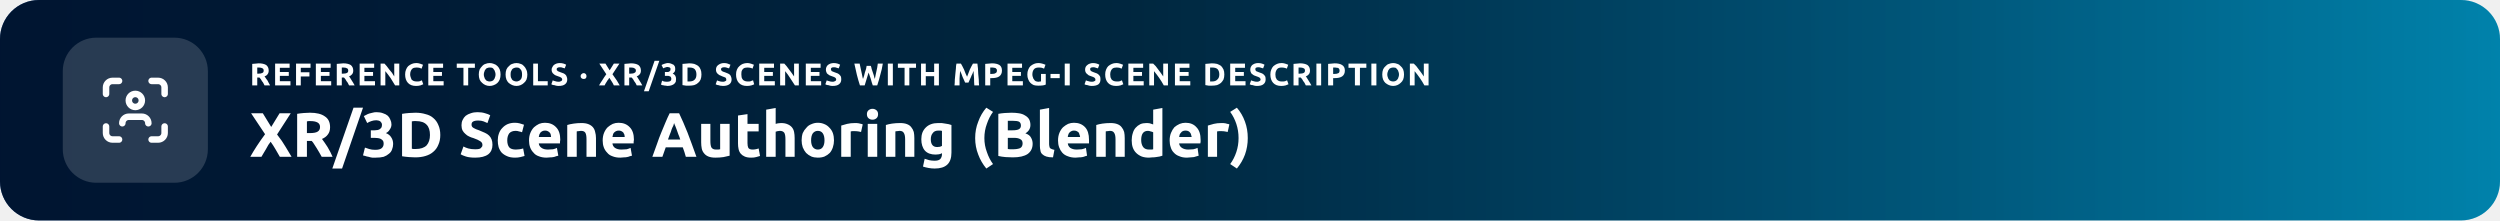
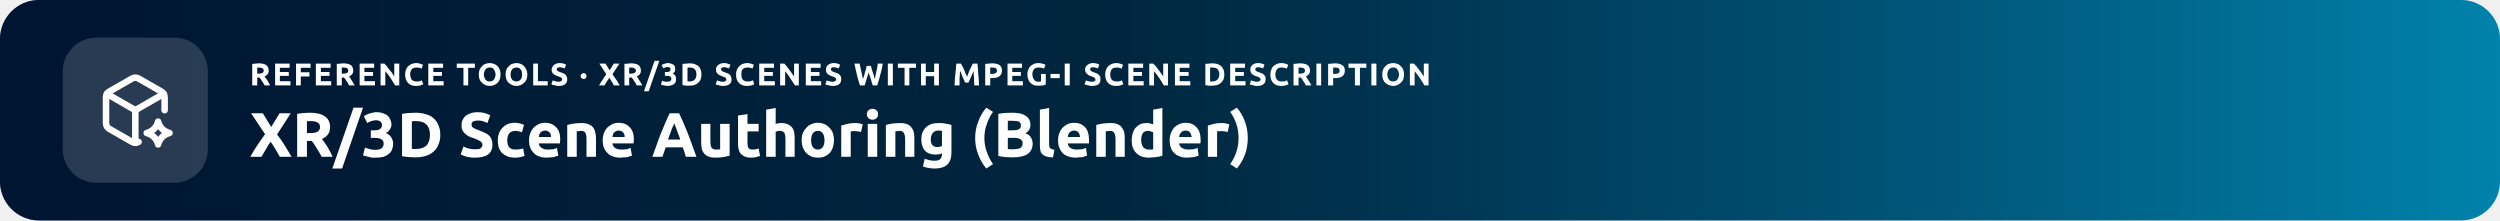
<svg xmlns="http://www.w3.org/2000/svg" width="896" height="79" viewBox="0 0 896 79" role="img" aria-label="Reference Tools · XR/3D Scenes with MPEG-I Scene Description: XR/3D Scene Authoring (Blender)">
  <defs>
    <linearGradient id="brand" x1="0" y1="0" x2="1" y2="0">
      <stop offset="0" stop-color="#003580" />
      <stop offset="1" stop-color="#00a0d2" />
    </linearGradient>
    <linearGradient id="shade" x1="0" y1="0" x2="1" y2="0">
      <stop offset="0" stop-color="#000" stop-opacity="0.62" />
      <stop offset="0.45" stop-color="#000" stop-opacity="0.62" />
      <stop offset="1" stop-color="#000" stop-opacity="0.18" />
    </linearGradient>
    <clipPath id="card">
      <rect width="896" height="79" rx="14" />
    </clipPath>
  </defs>
  <g clip-path="url(#card)">
    <rect width="896" height="79" fill="url(#brand)" />
    <rect width="896" height="79" fill="url(#shade)" />
  </g>
  <rect x="22.5" y="13.5" width="52" height="52" rx="12" fill="#fff" fill-opacity="0.16" />
  <g transform="translate(34.5 25.5) scale(1.16667)" fill="none" stroke="#fff" stroke-width="2" stroke-linecap="round" stroke-linejoin="round">
-     <path d="M10 9a2 2 0 1 0 4 0a2 2 0 0 0 -4 0" />
-     <path d="M8 16a2 2 0 0 1 2 -2h4a2 2 0 0 1 2 2" />
-     <path d="M3 7v-2a2 2 0 0 1 2 -2h2" />
-     <path d="M3 17v2a2 2 0 0 0 2 2h2" />
-     <path d="M17 3h2a2 2 0 0 1 2 2v2" />
-     <path d="M17 21h2a2 2 0 0 0 2 -2v-2" />
+     <path d="M21 12v-4.01a1.98 1.98 0 0 0 -1 -1.717l-7 -4.008a2.02 2.02 0 0 0 -2 0l-7 4.008c-.619 .355 -1 1.01 -1 1.718v8.018c0 .709 .381 1.363 1 1.717l7 4.008c.62 .354 1.38 .354 2 0" />
+     <path d="M12 22v-10" />
+     <path d="M12 12l8.73 -5.04" />
+     <path d="M3.27 6.96l8.73 5.04" />
+     <path d="M19 22.5a4.75 4.75 0 0 1 3.5 -3.5a4.75 4.75 0 0 1 -3.5 -3.5a4.75 4.75 0 0 1 -3.5 3.5a4.75 4.75 0 0 1 3.5 3.5" />
  </g>
  <path d="M92.7 22.7Q94.4 22.7 95.4 23.3Q96.3 24 96.3 25.3Q96.3 26.1 95.9 26.6Q95.6 27.1 94.8 27.4Q95.1 27.7 95.3 28.1Q95.6 28.5 95.9 28.9Q96.1 29.3 96.3 29.7Q96.6 30.2 96.8 30.6H94.8Q94.6 30.2 94.4 29.8Q94.2 29.4 93.9 29.1Q93.7 28.7 93.5 28.4Q93.2 28 93 27.8H92.2V30.6H90.4V22.9Q91 22.8 91.6 22.8Q92.2 22.7 92.7 22.7ZM92.8 24.2Q92.6 24.2 92.4 24.2Q92.3 24.2 92.2 24.2V26.4H92.7Q93.6 26.4 94.1 26.1Q94.5 25.9 94.5 25.3Q94.5 24.7 94.1 24.5Q93.6 24.2 92.8 24.2Z M98.6 30.6V22.8H103.8V24.3H100.3V25.8H103.5V27.2H100.3V29.1H104.1V30.6Z M106.1 30.6V22.8H111.3V24.3H107.8V25.9H110.9V27.4H107.8V30.6Z M113.2 30.6V22.8H118.5V24.3H115V25.8H118.1V27.2H115V29.1H118.7V30.6Z M123 22.7Q124.7 22.7 125.7 23.3Q126.6 24 126.6 25.3Q126.6 26.1 126.2 26.6Q125.8 27.1 125.1 27.4Q125.4 27.7 125.6 28.1Q125.9 28.5 126.1 28.9Q126.4 29.3 126.6 29.7Q126.9 30.2 127.1 30.6H125.1Q124.9 30.2 124.7 29.8Q124.5 29.4 124.2 29.1Q124 28.7 123.8 28.4Q123.5 28 123.3 27.8H122.5V30.6H120.7V22.9Q121.3 22.8 121.9 22.8Q122.5 22.7 123 22.7ZM123.1 24.2Q122.9 24.2 122.7 24.2Q122.6 24.2 122.5 24.2V26.4H122.9Q123.9 26.4 124.4 26.1Q124.8 25.9 124.8 25.3Q124.8 24.7 124.4 24.5Q123.9 24.2 123.1 24.2Z M128.9 30.6V22.8H134.1V24.3H130.6V25.8H133.7V27.2H130.6V29.1H134.4V30.6Z M141.6 30.6Q140.8 29.3 140 28Q139.1 26.7 138.1 25.5V30.6H136.4V22.8H137.8Q138.2 23.2 138.6 23.7Q139.1 24.3 139.5 24.9Q140 25.5 140.5 26.1Q140.9 26.8 141.3 27.4V22.8H143.1V30.6Z M149.1 30.8Q147.2 30.8 146.2 29.7Q145.2 28.6 145.2 26.7Q145.2 25.7 145.5 25Q145.8 24.2 146.3 23.7Q146.9 23.2 147.6 22.9Q148.3 22.6 149.2 22.6Q149.7 22.6 150.1 22.7Q150.5 22.8 150.8 22.9Q151.1 23 151.3 23.1Q151.5 23.2 151.6 23.2L151.1 24.6Q150.7 24.4 150.3 24.3Q149.8 24.2 149.2 24.2Q148.8 24.2 148.4 24.3Q148 24.4 147.7 24.7Q147.4 25 147.2 25.5Q147 26 147 26.7Q147 27.2 147.2 27.7Q147.3 28.1 147.5 28.5Q147.8 28.8 148.2 29Q148.7 29.2 149.3 29.2Q149.6 29.2 149.9 29.2Q150.3 29.1 150.5 29.1Q150.7 29 150.9 28.9Q151.1 28.8 151.2 28.8L151.7 30.2Q151.3 30.4 150.7 30.6Q150 30.8 149.1 30.8Z M153.5 30.6V22.8H158.8V24.3H155.3V25.8H158.4V27.2H155.3V29.1H159V30.6Z M170.2 22.8V24.3H167.8V30.6H166.1V24.3H163.7V22.8Z M173.4 26.7Q173.4 27.3 173.6 27.7Q173.7 28.2 174 28.5Q174.2 28.9 174.6 29Q175 29.2 175.5 29.2Q176 29.2 176.4 29Q176.8 28.9 177 28.5Q177.3 28.2 177.4 27.7Q177.6 27.3 177.6 26.7Q177.6 26.1 177.4 25.7Q177.3 25.2 177 24.9Q176.8 24.5 176.4 24.3Q176 24.2 175.5 24.2Q175 24.2 174.6 24.4Q174.2 24.5 174 24.9Q173.7 25.2 173.6 25.7Q173.4 26.1 173.4 26.7ZM179.4 26.7Q179.4 27.7 179.1 28.5Q178.8 29.2 178.3 29.7Q177.8 30.2 177 30.5Q176.3 30.8 175.5 30.8Q174.7 30.8 174 30.5Q173.3 30.2 172.8 29.7Q172.2 29.2 171.9 28.5Q171.6 27.7 171.6 26.7Q171.6 25.7 171.9 24.9Q172.3 24.2 172.8 23.7Q173.3 23.1 174 22.9Q174.7 22.6 175.5 22.6Q176.3 22.6 177 22.9Q177.7 23.1 178.3 23.7Q178.8 24.2 179.1 24.9Q179.4 25.7 179.4 26.7Z M183 26.7Q183 27.3 183.1 27.7Q183.3 28.2 183.5 28.5Q183.8 28.9 184.2 29Q184.6 29.2 185.1 29.2Q185.6 29.2 185.9 29Q186.3 28.9 186.6 28.5Q186.9 28.2 187 27.7Q187.1 27.3 187.1 26.7Q187.1 26.1 187 25.7Q186.9 25.2 186.6 24.9Q186.3 24.5 185.9 24.3Q185.6 24.2 185.1 24.2Q184.6 24.2 184.2 24.4Q183.8 24.5 183.5 24.9Q183.3 25.2 183.1 25.7Q183 26.1 183 26.7ZM189 26.7Q189 27.7 188.7 28.5Q188.4 29.2 187.8 29.7Q187.3 30.2 186.6 30.5Q185.9 30.8 185.1 30.8Q184.3 30.8 183.6 30.5Q182.9 30.2 182.3 29.7Q181.8 29.2 181.5 28.5Q181.2 27.7 181.2 26.7Q181.2 25.7 181.5 24.9Q181.8 24.2 182.4 23.7Q182.9 23.1 183.6 22.9Q184.3 22.6 185.1 22.6Q185.9 22.6 186.6 22.9Q187.3 23.1 187.8 23.7Q188.3 24.2 188.6 24.9Q189 25.7 189 26.7Z M196.3 29.1V30.6H191.1V22.8H192.8V29.1Z M200.2 29.3Q200.6 29.3 200.8 29.2Q201.1 29.1 201.2 29Q201.4 28.9 201.4 28.8Q201.5 28.6 201.5 28.5Q201.5 28.1 201.1 27.8Q200.8 27.6 199.9 27.3Q199.5 27.1 199.1 27Q198.7 26.8 198.4 26.5Q198.1 26.3 197.9 25.9Q197.7 25.5 197.7 25Q197.7 24.4 198 24Q198.2 23.6 198.5 23.3Q198.9 23 199.4 22.8Q200 22.6 200.6 22.6Q201.4 22.6 202 22.8Q202.6 23 202.9 23.2L202.4 24.5Q202.1 24.4 201.7 24.3Q201.3 24.1 200.7 24.1Q200.1 24.1 199.8 24.3Q199.5 24.5 199.5 24.8Q199.5 25 199.6 25.2Q199.8 25.3 199.9 25.5Q200.1 25.6 200.4 25.7Q200.6 25.8 200.9 25.9Q201.5 26.1 202 26.3Q202.4 26.5 202.7 26.8Q203 27.1 203.1 27.5Q203.3 27.9 203.3 28.5Q203.3 29.6 202.5 30.2Q201.8 30.8 200.2 30.8Q199.7 30.8 199.3 30.7Q198.9 30.6 198.6 30.5Q198.2 30.5 198 30.4Q197.8 30.3 197.6 30.2L198.1 28.8Q198.5 29 199 29.1Q199.5 29.3 200.2 29.3Z M210.2 27.3Q210.2 27.8 209.9 28.1Q209.6 28.3 209.2 28.3Q208.8 28.3 208.5 28.1Q208.1 27.8 208.1 27.3Q208.1 26.8 208.5 26.5Q208.8 26.2 209.2 26.2Q209.6 26.2 209.9 26.5Q210.2 26.8 210.2 27.3Z M220 30.6Q219.7 29.9 219.3 29.3Q218.9 28.6 218.4 27.9Q218.2 28.1 218 28.5Q217.7 28.8 217.5 29.2Q217.3 29.6 217 30Q216.8 30.4 216.7 30.6H214.7Q215.2 29.7 215.9 28.7Q216.5 27.7 217.3 26.6L214.8 22.8H217L218.5 25.2L220 22.8H222L219.5 26.6Q220.4 27.8 221.1 28.9Q221.7 29.9 222.1 30.6Z M226.1 22.7Q227.8 22.7 228.8 23.3Q229.7 24 229.7 25.3Q229.7 26.1 229.3 26.6Q228.9 27.1 228.2 27.4Q228.5 27.7 228.7 28.1Q229 28.5 229.2 28.9Q229.5 29.3 229.7 29.7Q230 30.2 230.2 30.6H228.2Q228 30.2 227.8 29.8Q227.5 29.4 227.3 29.1Q227.1 28.7 226.9 28.4Q226.6 28 226.4 27.8H225.5V30.6H223.8V22.9Q224.4 22.8 225 22.8Q225.6 22.7 226.1 22.7ZM226.2 24.2Q226 24.2 225.8 24.2Q225.7 24.2 225.5 24.2V26.4H226Q227 26.4 227.4 26.1Q227.9 25.9 227.9 25.3Q227.9 24.7 227.4 24.5Q227 24.2 226.2 24.2Z M232.5 32.7H230.8L234.6 21.8H236.3Z M239.2 30.8Q238.9 30.8 238.6 30.7Q238.2 30.7 237.9 30.6Q237.6 30.6 237.3 30.5Q237.1 30.4 236.9 30.3L237.3 28.9Q237.6 29.1 238 29.2Q238.5 29.3 239.1 29.3Q239.9 29.3 240.3 29Q240.6 28.8 240.6 28.3Q240.6 28 240.5 27.8Q240.4 27.5 240.2 27.4Q239.9 27.3 239.6 27.2Q239.3 27.2 239 27.2H238.3V25.8H239.1Q239.3 25.8 239.5 25.8Q239.8 25.7 239.9 25.6Q240.1 25.5 240.2 25.3Q240.3 25.2 240.3 24.9Q240.3 24.7 240.3 24.5Q240.2 24.3 240 24.2Q239.9 24.1 239.7 24.1Q239.5 24 239.3 24Q238.8 24 238.4 24.2Q238 24.3 237.7 24.5L237.1 23.3Q237.3 23.2 237.5 23.1Q237.7 23 238 22.9Q238.3 22.8 238.7 22.7Q239 22.6 239.4 22.6Q240 22.6 240.5 22.8Q241 23 241.4 23.2Q241.7 23.5 241.9 23.9Q242 24.3 242 24.8Q242 25.3 241.8 25.7Q241.5 26.1 241.1 26.4Q241.7 26.6 242 27.1Q242.3 27.6 242.3 28.3Q242.3 28.8 242.2 29.3Q242 29.7 241.6 30.1Q241.2 30.4 240.6 30.6Q240 30.8 239.2 30.8Z M246.4 29.2Q246.5 29.2 246.7 29.2Q246.8 29.2 247 29.2Q248.4 29.2 249 28.5Q249.6 27.9 249.6 26.7Q249.6 25.5 249 24.8Q248.4 24.2 247.1 24.2Q246.9 24.2 246.7 24.2Q246.5 24.2 246.4 24.2ZM251.4 26.7Q251.4 27.7 251.1 28.5Q250.8 29.2 250.2 29.7Q249.7 30.2 248.8 30.5Q248 30.7 247 30.7Q246.5 30.7 245.9 30.7Q245.2 30.6 244.6 30.5V22.9Q245.2 22.8 245.9 22.8Q246.5 22.7 247 22.7Q248 22.7 248.8 22.9Q249.6 23.2 250.2 23.6Q250.8 24.1 251.1 24.9Q251.4 25.6 251.4 26.7Z M259.1 29.3Q259.5 29.3 259.7 29.2Q259.9 29.1 260.1 29Q260.2 28.9 260.3 28.8Q260.3 28.6 260.3 28.5Q260.3 28.1 260 27.8Q259.6 27.6 258.7 27.3Q258.4 27.1 258 27Q257.6 26.8 257.3 26.5Q257 26.3 256.8 25.9Q256.6 25.5 256.6 25Q256.6 24.4 256.8 24Q257 23.6 257.4 23.3Q257.8 23 258.3 22.8Q258.8 22.6 259.5 22.6Q260.3 22.6 260.8 22.8Q261.4 23 261.8 23.2L261.3 24.5Q261 24.4 260.6 24.3Q260.2 24.1 259.6 24.1Q259 24.1 258.7 24.3Q258.4 24.5 258.4 24.8Q258.4 25 258.5 25.2Q258.6 25.3 258.8 25.5Q259 25.6 259.2 25.7Q259.5 25.8 259.8 25.9Q260.4 26.1 260.8 26.3Q261.3 26.5 261.6 26.8Q261.9 27.1 262 27.5Q262.2 27.9 262.2 28.5Q262.2 29.6 261.4 30.2Q260.6 30.8 259.1 30.8Q258.6 30.8 258.1 30.7Q257.7 30.6 257.4 30.5Q257.1 30.5 256.9 30.4Q256.6 30.3 256.5 30.2L257 28.8Q257.3 29 257.8 29.1Q258.3 29.3 259.1 29.3Z M267.7 30.8Q265.8 30.8 264.8 29.7Q263.8 28.6 263.8 26.7Q263.8 25.7 264.1 25Q264.4 24.2 265 23.7Q265.5 23.2 266.2 22.9Q267 22.6 267.8 22.6Q268.3 22.6 268.7 22.7Q269.1 22.8 269.4 22.9Q269.7 23 269.9 23.1Q270.1 23.2 270.2 23.2L269.7 24.6Q269.4 24.4 268.9 24.3Q268.4 24.2 267.8 24.2Q267.4 24.2 267 24.3Q266.6 24.4 266.3 24.7Q266 25 265.8 25.5Q265.7 26 265.7 26.7Q265.7 27.2 265.8 27.7Q265.9 28.1 266.2 28.5Q266.4 28.8 266.9 29Q267.3 29.2 267.9 29.2Q268.3 29.2 268.6 29.2Q268.9 29.1 269.1 29.1Q269.4 29 269.5 28.9Q269.7 28.8 269.9 28.8L270.3 30.2Q270 30.4 269.3 30.6Q268.6 30.8 267.7 30.8Z M272.1 30.6V22.8H277.4V24.3H273.9V25.8H277V27.2H273.9V29.1H277.7V30.6Z M284.9 30.6Q284.1 29.3 283.2 28Q282.4 26.7 281.4 25.5V30.6H279.6V22.8H281.1Q281.4 23.2 281.9 23.7Q282.3 24.3 282.8 24.9Q283.3 25.5 283.7 26.1Q284.2 26.8 284.6 27.4V22.8H286.3V30.6Z M288.8 30.6V22.8H294.1V24.3H290.6V25.8H293.7V27.2H290.6V29.1H294.3V30.6Z M298.4 29.3Q298.8 29.3 299 29.2Q299.3 29.1 299.4 29Q299.6 28.9 299.6 28.8Q299.7 28.6 299.7 28.5Q299.7 28.1 299.3 27.8Q299 27.6 298.1 27.3Q297.7 27.1 297.3 27Q297 26.8 296.6 26.5Q296.3 26.3 296.2 25.9Q296 25.5 296 25Q296 24.4 296.2 24Q296.4 23.6 296.7 23.3Q297.1 23 297.6 22.8Q298.2 22.6 298.8 22.6Q299.6 22.6 300.2 22.8Q300.8 23 301.1 23.2L300.6 24.5Q300.3 24.4 299.9 24.3Q299.5 24.1 298.9 24.1Q298.3 24.1 298 24.3Q297.8 24.5 297.8 24.8Q297.8 25 297.9 25.2Q298 25.3 298.1 25.5Q298.3 25.6 298.6 25.7Q298.8 25.8 299.1 25.9Q299.7 26.1 300.2 26.3Q300.6 26.5 300.9 26.8Q301.2 27.1 301.4 27.5Q301.5 27.9 301.5 28.5Q301.5 29.6 300.7 30.2Q300 30.8 298.4 30.8Q297.9 30.8 297.5 30.7Q297.1 30.6 296.8 30.5Q296.4 30.5 296.2 30.4Q296 30.3 295.8 30.2L296.3 28.8Q296.7 29 297.2 29.1Q297.7 29.3 298.4 29.3Z M312.1 23.6Q312.3 24.1 312.4 24.7Q312.6 25.3 312.8 25.9Q313 26.5 313.2 27.1Q313.4 27.7 313.5 28.3Q313.7 27.7 313.8 27Q314 26.3 314.1 25.6Q314.3 24.9 314.4 24.2Q314.5 23.5 314.6 22.8H316.4Q316.1 24.8 315.5 26.8Q315 28.8 314.4 30.6H312.8Q312.4 29.5 312.1 28.3Q311.7 27.1 311.3 26Q311 27.1 310.6 28.3Q310.2 29.5 309.9 30.6H308.2Q307.6 28.8 307.1 26.8Q306.6 24.8 306.2 22.8H308.1Q308.2 23.5 308.4 24.2Q308.5 24.9 308.7 25.6Q308.8 26.3 309 27Q309.1 27.7 309.3 28.3Q309.5 27.7 309.7 27.1Q309.9 26.5 310 25.9Q310.2 25.2 310.4 24.7Q310.5 24.1 310.6 23.6Z M318.2 22.8H320V30.6H318.2Z M328.3 22.8V24.3H325.9V30.6H324.2V24.3H321.8V22.8Z M334.8 22.8H336.5V30.6H334.8V27.3H331.8V30.6H330.1V22.8H331.8V25.8H334.8Z M344.4 22.8Q344.6 23.2 344.9 23.7Q345.2 24.3 345.5 24.9Q345.7 25.5 346 26.2Q346.3 26.9 346.6 27.5Q346.8 26.9 347.1 26.2Q347.4 25.5 347.6 24.9Q347.9 24.3 348.2 23.7Q348.5 23.2 348.7 22.8H350.3Q350.4 23.6 350.5 24.5Q350.6 25.5 350.6 26.5Q350.7 27.6 350.8 28.6Q350.8 29.7 350.9 30.6H349.2Q349.1 29.5 349.1 28.1Q349 26.8 348.9 25.4Q348.7 25.9 348.5 26.5Q348.2 27 348 27.6Q347.7 28.2 347.5 28.7Q347.3 29.2 347.1 29.6H345.9Q345.7 29.2 345.5 28.7Q345.3 28.2 345 27.6Q344.8 27 344.6 26.5Q344.3 25.9 344.1 25.4Q344 26.8 343.9 28.1Q343.9 29.5 343.9 30.6H342.1Q342.2 29.7 342.2 28.6Q342.3 27.6 342.4 26.5Q342.5 25.5 342.6 24.5Q342.6 23.6 342.8 22.8Z M355.5 22.7Q357.2 22.7 358.2 23.3Q359.1 23.9 359.1 25.3Q359.1 26.7 358.1 27.4Q357.2 28 355.4 28H354.9V30.6H353.1V22.9Q353.7 22.8 354.3 22.8Q355 22.7 355.5 22.7ZM355.6 24.2Q355.4 24.2 355.2 24.2Q355 24.2 354.9 24.2V26.5H355.4Q356.4 26.5 356.8 26.2Q357.3 26 357.3 25.3Q357.3 25 357.2 24.8Q357 24.6 356.8 24.4Q356.6 24.3 356.3 24.3Q356 24.2 355.6 24.2Z M361.1 30.6V22.8H366.3V24.3H362.8V25.8H365.9V27.2H362.8V29.1H366.6V30.6Z M372.3 24.2Q371.1 24.2 370.6 24.8Q370 25.5 370 26.7Q370 27.3 370.2 27.7Q370.3 28.2 370.6 28.5Q370.8 28.9 371.2 29.1Q371.7 29.3 372.2 29.3Q372.5 29.3 372.7 29.2Q372.9 29.2 373.1 29.2V26.5H374.8V30.3Q374.5 30.5 373.8 30.6Q373.1 30.7 372.1 30.7Q371.2 30.7 370.5 30.5Q369.8 30.2 369.3 29.7Q368.8 29.2 368.5 28.4Q368.2 27.7 368.2 26.7Q368.2 25.7 368.5 25Q368.8 24.2 369.3 23.7Q369.9 23.2 370.6 22.9Q371.3 22.6 372.1 22.6Q372.7 22.6 373.1 22.7Q373.6 22.8 373.9 22.9Q374.2 23 374.4 23.1Q374.6 23.2 374.7 23.2L374.2 24.6Q373.8 24.4 373.4 24.3Q372.9 24.2 372.3 24.2Z M376.5 26.5H379.8V28H376.5Z M381.6 22.8H383.4V30.6H381.6Z M391.3 29.3Q391.7 29.3 392 29.2Q392.2 29.1 392.4 29Q392.5 28.9 392.6 28.8Q392.6 28.6 392.6 28.5Q392.6 28.1 392.2 27.8Q391.9 27.6 391 27.3Q390.6 27.1 390.2 27Q389.9 26.8 389.6 26.5Q389.3 26.3 389.1 25.9Q388.9 25.5 388.9 25Q388.9 24.4 389.1 24Q389.3 23.6 389.7 23.3Q390 23 390.6 22.8Q391.1 22.6 391.7 22.6Q392.5 22.6 393.1 22.8Q393.7 23 394 23.2L393.5 24.5Q393.2 24.4 392.8 24.3Q392.4 24.1 391.9 24.1Q391.2 24.1 390.9 24.3Q390.7 24.5 390.7 24.8Q390.7 25 390.8 25.2Q390.9 25.3 391.1 25.5Q391.2 25.6 391.5 25.7Q391.7 25.8 392 25.9Q392.6 26.1 393.1 26.3Q393.5 26.5 393.8 26.8Q394.1 27.1 394.3 27.5Q394.4 27.9 394.4 28.5Q394.4 29.6 393.7 30.2Q392.9 30.8 391.3 30.8Q390.8 30.8 390.4 30.7Q390 30.6 389.7 30.5Q389.4 30.5 389.1 30.4Q388.9 30.3 388.7 30.2L389.2 28.8Q389.6 29 390.1 29.1Q390.6 29.3 391.3 29.3Z M400 30.8Q398.1 30.8 397.1 29.7Q396.1 28.6 396.1 26.7Q396.1 25.7 396.4 25Q396.7 24.2 397.2 23.7Q397.8 23.2 398.5 22.9Q399.2 22.6 400.1 22.6Q400.6 22.6 401 22.7Q401.4 22.8 401.7 22.9Q402 23 402.2 23.1Q402.4 23.2 402.5 23.2L402 24.6Q401.6 24.4 401.2 24.3Q400.7 24.2 400.1 24.2Q399.7 24.2 399.3 24.3Q398.9 24.4 398.6 24.7Q398.3 25 398.1 25.5Q397.9 26 397.9 26.7Q397.9 27.2 398 27.7Q398.2 28.1 398.4 28.5Q398.7 28.8 399.1 29Q399.6 29.2 400.2 29.2Q400.5 29.2 400.8 29.2Q401.1 29.1 401.4 29.1Q401.6 29 401.8 28.9Q402 28.8 402.1 28.8L402.6 30.2Q402.2 30.4 401.6 30.6Q400.9 30.8 400 30.8Z M404.4 30.6V22.8H409.7V24.3H406.2V25.8H409.3V27.2H406.2V29.1H409.9V30.6Z M417.1 30.6Q416.4 29.3 415.5 28Q414.6 26.7 413.6 25.5V30.6H411.9V22.8H413.3Q413.7 23.2 414.2 23.7Q414.6 24.3 415.1 24.9Q415.5 25.5 416 26.1Q416.5 26.8 416.9 27.4V22.8H418.6V30.6Z M421.1 30.6V22.8H426.3V24.3H422.8V25.8H426V27.2H422.8V29.1H426.6V30.6Z M433.7 29.2Q433.8 29.2 434 29.2Q434.2 29.2 434.4 29.2Q435.7 29.2 436.3 28.5Q437 27.9 437 26.7Q437 25.5 436.4 24.8Q435.8 24.2 434.4 24.2Q434.3 24.2 434.1 24.2Q433.9 24.2 433.7 24.2ZM438.8 26.7Q438.8 27.7 438.5 28.5Q438.1 29.2 437.6 29.7Q437 30.2 436.2 30.5Q435.3 30.7 434.3 30.7Q433.8 30.7 433.2 30.7Q432.6 30.6 432 30.5V22.9Q432.6 22.8 433.2 22.8Q433.9 22.7 434.3 22.7Q435.3 22.7 436.2 22.9Q437 23.2 437.6 23.6Q438.1 24.1 438.5 24.9Q438.8 25.6 438.8 26.7Z M440.9 30.6V22.8H446.2V24.3H442.7V25.8H445.8V27.2H442.7V29.1H446.4V30.6Z M450.5 29.3Q450.9 29.3 451.1 29.2Q451.4 29.1 451.5 29Q451.7 28.9 451.7 28.8Q451.8 28.6 451.8 28.5Q451.8 28.1 451.4 27.8Q451.1 27.6 450.2 27.3Q449.8 27.1 449.4 27Q449.1 26.8 448.7 26.5Q448.4 26.3 448.3 25.9Q448.1 25.5 448.1 25Q448.1 24.4 448.3 24Q448.5 23.6 448.8 23.3Q449.2 23 449.7 22.8Q450.3 22.6 450.9 22.6Q451.7 22.6 452.3 22.8Q452.9 23 453.2 23.2L452.7 24.5Q452.4 24.4 452 24.3Q451.6 24.1 451 24.1Q450.4 24.1 450.1 24.3Q449.9 24.5 449.9 24.8Q449.9 25 450 25.2Q450.1 25.3 450.2 25.5Q450.4 25.6 450.7 25.7Q450.9 25.8 451.2 25.9Q451.8 26.1 452.3 26.3Q452.7 26.5 453 26.8Q453.3 27.1 453.5 27.5Q453.6 27.9 453.6 28.5Q453.6 29.6 452.8 30.2Q452.1 30.8 450.5 30.8Q450 30.8 449.6 30.7Q449.2 30.6 448.9 30.5Q448.5 30.5 448.3 30.4Q448.1 30.3 447.9 30.2L448.4 28.8Q448.8 29 449.3 29.1Q449.8 29.3 450.5 29.3Z M459.2 30.8Q457.3 30.8 456.3 29.7Q455.3 28.6 455.3 26.7Q455.3 25.7 455.6 25Q455.9 24.2 456.4 23.7Q457 23.2 457.7 22.9Q458.4 22.6 459.3 22.6Q459.8 22.6 460.2 22.7Q460.6 22.8 460.9 22.9Q461.2 23 461.4 23.1Q461.6 23.2 461.7 23.2L461.2 24.6Q460.8 24.4 460.3 24.3Q459.9 24.2 459.3 24.2Q458.8 24.2 458.5 24.3Q458.1 24.4 457.8 24.7Q457.5 25 457.3 25.5Q457.1 26 457.1 26.7Q457.1 27.2 457.2 27.7Q457.4 28.1 457.6 28.5Q457.9 28.8 458.3 29Q458.7 29.2 459.3 29.2Q459.7 29.2 460 29.2Q460.3 29.1 460.6 29.1Q460.8 29 461 28.9Q461.2 28.8 461.3 28.8L461.8 30.2Q461.4 30.4 460.8 30.6Q460.1 30.8 459.2 30.8Z M465.9 22.7Q467.6 22.7 468.6 23.3Q469.5 24 469.5 25.3Q469.5 26.1 469.1 26.6Q468.7 27.1 468 27.4Q468.3 27.7 468.5 28.1Q468.8 28.5 469 28.9Q469.3 29.3 469.5 29.7Q469.8 30.2 470 30.6H468Q467.8 30.2 467.6 29.8Q467.4 29.4 467.1 29.1Q466.9 28.7 466.7 28.4Q466.4 28 466.2 27.8H465.4V30.6H463.6V22.9Q464.2 22.8 464.8 22.8Q465.4 22.7 465.9 22.7ZM466 24.2Q465.8 24.2 465.6 24.2Q465.5 24.2 465.4 24.2V26.4H465.8Q466.8 26.4 467.3 26.1Q467.7 25.9 467.7 25.3Q467.7 24.7 467.3 24.5Q466.8 24.2 466 24.2Z M471.8 22.8H473.5V30.6H471.8Z M478.3 22.7Q480.1 22.7 481 23.3Q482 23.9 482 25.3Q482 26.7 481 27.4Q480.1 28 478.3 28H477.8V30.6H476V22.9Q476.6 22.8 477.2 22.8Q477.9 22.7 478.3 22.7ZM478.5 24.2Q478.3 24.2 478.1 24.2Q477.9 24.2 477.8 24.2V26.5H478.3Q479.2 26.5 479.7 26.2Q480.1 26 480.1 25.3Q480.1 25 480 24.8Q479.9 24.6 479.7 24.4Q479.5 24.3 479.2 24.3Q478.8 24.2 478.5 24.2Z M489.7 22.8V24.3H487.4V30.6H485.6V24.3H483.3V22.8Z M491.5 22.8H493.3V30.6H491.5Z M497.2 26.7Q497.2 27.3 497.4 27.7Q497.5 28.2 497.8 28.5Q498 28.9 498.4 29Q498.8 29.2 499.3 29.2Q499.8 29.2 500.2 29Q500.5 28.9 500.8 28.5Q501.1 28.2 501.2 27.7Q501.4 27.3 501.4 26.7Q501.4 26.1 501.2 25.7Q501.1 25.2 500.8 24.9Q500.5 24.5 500.2 24.3Q499.8 24.2 499.3 24.2Q498.8 24.2 498.4 24.4Q498 24.5 497.8 24.9Q497.5 25.2 497.4 25.7Q497.2 26.1 497.2 26.7ZM503.2 26.7Q503.2 27.7 502.9 28.5Q502.6 29.2 502 29.7Q501.5 30.2 500.8 30.5Q500.1 30.8 499.3 30.8Q498.5 30.8 497.8 30.5Q497.1 30.2 496.5 29.7Q496 29.2 495.7 28.5Q495.4 27.7 495.4 26.7Q495.4 25.7 495.7 24.9Q496 24.2 496.6 23.7Q497.1 23.1 497.8 22.9Q498.5 22.6 499.3 22.6Q500.1 22.6 500.8 22.9Q501.5 23.1 502 23.7Q502.6 24.2 502.9 24.9Q503.2 25.7 503.2 26.7Z M510.5 30.6Q509.8 29.3 508.9 28Q508 26.7 507 25.5V30.6H505.3V22.8H506.7Q507.1 23.2 507.6 23.7Q508 24.3 508.5 24.9Q508.9 25.5 509.4 26.1Q509.9 26.8 510.3 27.4V22.8H512V30.6Z" fill="#fff" />
  <path d="M100.3 56.2Q99.6 54.9 98.8 53.6Q98 52.2 97 50.8Q96.7 51.2 96.2 51.9Q95.8 52.7 95.3 53.5Q94.8 54.3 94.4 55Q93.9 55.8 93.7 56.2H89.7Q90.7 54.4 92 52.4Q93.3 50.4 95 48.1L90 40.6H94.2L97.2 45.5L100.2 40.6H104.2L99.3 48.2Q101.2 50.6 102.4 52.7Q103.7 54.8 104.5 56.2Z M111.1 40.4Q114.6 40.4 116.4 41.7Q118.3 42.9 118.3 45.6Q118.3 47.2 117.5 48.2Q116.8 49.2 115.4 49.8Q115.8 50.4 116.4 51.2Q116.9 51.9 117.4 52.7Q117.9 53.6 118.4 54.5Q118.8 55.3 119.2 56.2H115.3Q114.9 55.4 114.4 54.6Q114 53.9 113.5 53.1Q113.1 52.4 112.6 51.7Q112.2 51 111.7 50.5H110V56.2H106.5V40.8Q107.6 40.6 108.9 40.5Q110.1 40.4 111.1 40.4ZM111.3 43.4Q110.9 43.4 110.6 43.4Q110.3 43.5 110 43.5V47.7H111Q113 47.7 113.8 47.2Q114.7 46.7 114.7 45.5Q114.7 44.4 113.8 43.9Q112.9 43.4 111.3 43.4Z M122.6 60.4H119.1L126.7 38.6H130.1Z M134.7 56.5Q134.1 56.5 133.4 56.5Q132.7 56.4 132.1 56.2Q131.4 56.1 130.9 55.9Q130.4 55.8 130.1 55.7L130.8 52.9Q131.3 53.1 132.3 53.4Q133.2 53.7 134.5 53.7Q136.1 53.7 136.8 53.1Q137.5 52.5 137.5 51.5Q137.5 50.9 137.3 50.5Q137 50.1 136.5 49.8Q136.1 49.6 135.5 49.5Q134.9 49.4 134.2 49.4H132.9V46.7H134.3Q134.8 46.7 135.3 46.6Q135.8 46.5 136.1 46.3Q136.5 46 136.7 45.7Q136.9 45.3 136.9 44.7Q136.9 44.3 136.7 44Q136.5 43.7 136.3 43.5Q136 43.3 135.6 43.2Q135.2 43.1 134.9 43.1Q133.9 43.1 133.1 43.4Q132.2 43.7 131.6 44.1L130.4 41.6Q130.7 41.4 131.2 41.2Q131.7 40.9 132.3 40.7Q132.9 40.5 133.5 40.4Q134.2 40.2 134.9 40.2Q136.3 40.2 137.3 40.6Q138.3 40.9 139 41.5Q139.6 42.1 139.9 42.9Q140.3 43.7 140.3 44.6Q140.3 45.6 139.7 46.4Q139.2 47.3 138.3 47.7Q139.6 48.2 140.2 49.2Q140.9 50.2 140.9 51.6Q140.9 52.6 140.5 53.6Q140.2 54.5 139.4 55.1Q138.6 55.8 137.5 56.2Q136.3 56.5 134.7 56.5Z M147.6 53.3Q147.9 53.4 148.2 53.4Q148.5 53.4 149 53.4Q151.6 53.4 152.9 52.1Q154.1 50.7 154.1 48.4Q154.1 45.9 152.9 44.7Q151.7 43.4 149.1 43.4Q148.7 43.4 148.3 43.4Q148 43.4 147.6 43.5ZM157.8 48.4Q157.8 50.4 157.1 51.9Q156.5 53.4 155.3 54.4Q154.2 55.4 152.5 55.9Q150.9 56.4 148.8 56.4Q147.8 56.4 146.6 56.3Q145.3 56.2 144.1 56V40.8Q145.3 40.6 146.6 40.5Q148 40.4 148.9 40.4Q150.9 40.4 152.5 40.9Q154.2 41.3 155.3 42.3Q156.5 43.3 157.1 44.8Q157.8 46.3 157.8 48.4Z M170.3 53.5Q171.1 53.5 171.6 53.4Q172.1 53.3 172.3 53.1Q172.6 52.8 172.8 52.5Q172.9 52.3 172.9 51.9Q172.9 51.1 172.1 50.6Q171.4 50.1 169.7 49.5Q168.9 49.3 168.1 48.9Q167.4 48.6 166.8 48Q166.2 47.5 165.8 46.8Q165.4 46 165.4 44.9Q165.4 43.8 165.8 43Q166.2 42.1 166.9 41.5Q167.7 40.9 168.7 40.6Q169.8 40.2 171.1 40.2Q172.7 40.2 173.9 40.6Q175 40.9 175.7 41.3L174.7 44.1Q174.1 43.8 173.3 43.5Q172.5 43.2 171.4 43.2Q170.1 43.2 169.5 43.6Q169 43.9 169 44.7Q169 45.1 169.2 45.4Q169.4 45.7 169.8 45.9Q170.1 46.1 170.6 46.3Q171.1 46.5 171.7 46.7Q172.9 47.2 173.8 47.6Q174.7 48 175.3 48.6Q175.9 49.2 176.2 50Q176.5 50.8 176.5 51.9Q176.5 54.1 175 55.3Q173.4 56.5 170.3 56.5Q169.3 56.5 168.5 56.4Q167.6 56.3 167 56.1Q166.4 55.9 165.9 55.7Q165.4 55.5 165.1 55.3L166.1 52.5Q166.8 52.9 167.8 53.2Q168.9 53.5 170.3 53.5Z M178.4 50.3Q178.4 49 178.8 47.9Q179.2 46.7 180 45.9Q180.8 45 181.9 44.5Q183.1 44 184.5 44Q185.4 44 186.2 44.2Q187 44.4 187.8 44.7L187.1 47.4Q186.6 47.2 186 47.1Q185.5 46.9 184.8 46.9Q183.3 46.9 182.5 47.8Q181.8 48.8 181.8 50.3Q181.8 51.9 182.5 52.8Q183.2 53.6 184.9 53.6Q185.5 53.6 186.2 53.5Q186.9 53.4 187.5 53.2L188 55.9Q187.4 56.1 186.5 56.3Q185.6 56.5 184.6 56.5Q182.9 56.5 181.8 56Q180.6 55.5 179.8 54.7Q179.1 53.9 178.7 52.7Q178.4 51.6 178.4 50.3Z M189.6 50.4Q189.6 48.8 190.1 47.6Q190.6 46.4 191.4 45.6Q192.2 44.9 193.2 44.4Q194.2 44 195.3 44Q197.8 44 199.3 45.6Q200.8 47.1 200.8 50.1Q200.8 50.4 200.7 50.8Q200.7 51.1 200.7 51.4H193.1Q193.2 52.4 194.1 53Q194.9 53.6 196.4 53.6Q197.3 53.6 198.2 53.5Q199.1 53.3 199.6 53L200.1 55.8Q199.8 55.9 199.3 56Q198.9 56.2 198.3 56.3Q197.8 56.4 197.2 56.4Q196.5 56.5 195.9 56.5Q194.3 56.5 193.1 56Q191.9 55.6 191.2 54.7Q190.4 53.9 190 52.8Q189.6 51.7 189.6 50.4ZM197.5 49.1Q197.5 48.7 197.4 48.3Q197.3 47.8 197 47.5Q196.7 47.2 196.3 47Q195.9 46.8 195.4 46.8Q194.8 46.8 194.4 47Q194 47.2 193.7 47.5Q193.5 47.8 193.3 48.2Q193.2 48.7 193.1 49.1Z M203.3 44.8Q204.2 44.5 205.6 44.3Q206.9 44.1 208.4 44.1Q209.9 44.1 210.9 44.5Q211.9 44.9 212.5 45.6Q213.1 46.3 213.3 47.3Q213.6 48.3 213.6 49.5V56.2H210.2V49.9Q210.2 48.3 209.8 47.6Q209.4 46.9 208.2 46.9Q207.8 46.9 207.4 47Q207 47 206.7 47.1V56.2H203.3Z M216 50.4Q216 48.8 216.5 47.6Q217 46.4 217.8 45.6Q218.6 44.9 219.6 44.4Q220.6 44 221.7 44Q224.2 44 225.7 45.6Q227.2 47.1 227.2 50.1Q227.2 50.4 227.1 50.8Q227.1 51.1 227.1 51.4H219.5Q219.6 52.4 220.4 53Q221.3 53.6 222.7 53.6Q223.7 53.6 224.6 53.5Q225.4 53.3 226 53L226.5 55.8Q226.2 55.9 225.7 56Q225.3 56.2 224.7 56.3Q224.2 56.4 223.6 56.4Q222.9 56.5 222.3 56.5Q220.7 56.5 219.5 56Q218.3 55.6 217.6 54.7Q216.8 53.9 216.4 52.8Q216 51.7 216 50.4ZM223.9 49.1Q223.9 48.7 223.8 48.3Q223.6 47.8 223.4 47.5Q223.1 47.2 222.7 47Q222.3 46.8 221.8 46.8Q221.2 46.8 220.8 47Q220.4 47.2 220.1 47.5Q219.8 47.8 219.7 48.2Q219.6 48.7 219.5 49.1Z M245.8 56.2Q245.6 55.4 245.3 54.5Q245 53.7 244.7 52.8H238.6Q238.3 53.7 238 54.5Q237.7 55.4 237.4 56.2H233.8Q234.7 53.7 235.5 51.5Q236.2 49.4 237 47.5Q237.8 45.6 238.5 43.9Q239.2 42.2 240 40.6H243.4Q244.1 42.2 244.9 43.9Q245.6 45.6 246.4 47.5Q247.1 49.4 247.9 51.5Q248.7 53.7 249.6 56.2ZM241.6 44.1Q241.5 44.5 241.3 45.1Q241 45.6 240.7 46.4Q240.5 47.2 240.1 48.1Q239.8 49 239.4 50H243.8Q243.5 49 243.1 48.1Q242.8 47.2 242.5 46.4Q242.2 45.6 242 45.1Q241.7 44.5 241.6 44.1Z M261.5 55.8Q260.6 56 259.3 56.3Q257.9 56.5 256.4 56.5Q254.9 56.5 253.9 56.1Q252.9 55.7 252.3 54.9Q251.7 54.2 251.5 53.2Q251.3 52.2 251.3 51V44.4H254.6V50.5Q254.6 52.2 255 52.9Q255.5 53.6 256.6 53.6Q257 53.6 257.4 53.6Q257.8 53.5 258.1 53.5V44.4H261.5Z M264.5 41.4 267.9 40.9V44.4H271.9V47.1H267.9V51.3Q267.9 52.4 268.2 53Q268.6 53.6 269.7 53.6Q270.3 53.6 270.8 53.5Q271.4 53.4 271.9 53.2L272.4 55.9Q271.8 56.1 271 56.3Q270.3 56.5 269.2 56.5Q267.8 56.5 266.9 56.1Q266 55.7 265.5 55.1Q264.9 54.4 264.7 53.4Q264.5 52.5 264.5 51.4Z M274.6 56.2V39.3L278 38.7V44.4Q278.3 44.3 278.8 44.2Q279.4 44.1 279.9 44.1Q281.3 44.1 282.2 44.5Q283.2 44.9 283.8 45.6Q284.4 46.3 284.6 47.3Q284.8 48.3 284.8 49.5V56.2H281.5V49.9Q281.5 48.3 281.1 47.6Q280.6 46.9 279.5 46.9Q279.1 46.9 278.7 47Q278.3 47.1 278 47.2V56.2Z M298.9 50.3Q298.9 51.6 298.5 52.8Q298.1 54 297.4 54.8Q296.6 55.6 295.5 56.1Q294.5 56.5 293.1 56.5Q291.8 56.5 290.8 56.1Q289.7 55.6 288.9 54.8Q288.2 54 287.7 52.8Q287.3 51.6 287.3 50.3Q287.3 48.9 287.7 47.7Q288.2 46.6 289 45.8Q289.7 44.9 290.8 44.5Q291.9 44 293.1 44Q294.4 44 295.5 44.5Q296.5 44.9 297.3 45.8Q298.1 46.6 298.5 47.7Q298.9 48.9 298.9 50.3ZM295.5 50.3Q295.5 48.7 294.9 47.8Q294.3 46.9 293.1 46.9Q292 46.9 291.3 47.8Q290.7 48.7 290.7 50.3Q290.7 51.8 291.3 52.7Q292 53.6 293.1 53.6Q294.3 53.6 294.9 52.7Q295.5 51.8 295.5 50.3Z M308.6 47.3Q308.2 47.2 307.6 47.1Q307 47 306.3 47Q306 47 305.5 47Q305.1 47.1 304.9 47.1V56.2H301.5V45Q302.4 44.7 303.6 44.4Q304.9 44.1 306.4 44.1Q306.6 44.1 307 44.1Q307.4 44.2 307.8 44.2Q308.2 44.3 308.6 44.4Q308.9 44.4 309.2 44.6Z M314.4 56.2H311V44.4H314.4ZM314.7 40.9Q314.7 41.9 314.1 42.4Q313.5 42.9 312.7 42.9Q311.9 42.9 311.3 42.4Q310.7 41.9 310.7 40.9Q310.7 40 311.3 39.5Q311.9 39 312.7 39Q313.5 39 314.1 39.5Q314.7 40 314.7 40.9Z M317.5 44.8Q318.4 44.5 319.7 44.3Q321.1 44.1 322.6 44.1Q324.1 44.1 325.1 44.5Q326.1 44.9 326.6 45.6Q327.2 46.3 327.5 47.3Q327.7 48.3 327.7 49.5V56.2H324.4V49.9Q324.4 48.3 323.9 47.6Q323.5 46.9 322.4 46.9Q322 46.9 321.6 47Q321.2 47 320.9 47.1V56.2H317.5Z M333.6 49.9Q333.6 52.7 335.9 52.7Q336.4 52.7 336.9 52.6Q337.3 52.4 337.6 52.3V46.9Q337.4 46.9 337 46.8Q336.7 46.8 336.3 46.8Q334.9 46.8 334.3 47.7Q333.6 48.5 333.6 49.9ZM341 54.7Q341 57.6 339.5 59Q338 60.4 335 60.4Q333.9 60.4 332.8 60.2Q331.7 60 330.8 59.7L331.4 56.9Q332.2 57.2 333 57.4Q333.9 57.6 335 57.6Q336.4 57.6 337 57Q337.6 56.3 337.6 55.3V54.9Q337.1 55.2 336.5 55.3Q335.9 55.4 335.3 55.4Q332.8 55.4 331.5 54Q330.2 52.5 330.2 49.9Q330.2 48.6 330.6 47.5Q331 46.5 331.8 45.7Q332.6 44.9 333.7 44.5Q334.8 44.1 336.2 44.1Q336.8 44.1 337.5 44.1Q338.1 44.2 338.8 44.3Q339.4 44.4 340 44.5Q340.5 44.6 341 44.8Z M352.8 49.5Q352.8 52.1 353.7 54.5Q354.5 56.9 355.9 58.8L353.5 60.4Q351.6 58.1 350.6 55.4Q349.5 52.6 349.5 49.5Q349.5 46.3 350.6 43.6Q351.6 40.8 353.5 38.6L355.9 40.1Q354.5 42 353.7 44.4Q352.8 46.8 352.8 49.5Z M363 56.4Q361.7 56.4 360.4 56.3Q359.1 56.2 357.8 55.9V40.8Q358.8 40.6 360.1 40.5Q361.4 40.4 362.5 40.4Q364 40.4 365.2 40.6Q366.5 40.8 367.4 41.4Q368.3 41.9 368.8 42.7Q369.3 43.6 369.3 44.8Q369.3 46.7 367.5 47.8Q369 48.3 369.5 49.3Q370.1 50.3 370.1 51.5Q370.1 53.9 368.3 55.2Q366.5 56.4 363 56.4ZM361.2 49.4V53.4Q361.6 53.5 362 53.5Q362.5 53.5 363 53.5Q364.6 53.5 365.6 53.1Q366.5 52.6 366.5 51.4Q366.5 50.3 365.7 49.9Q364.9 49.4 363.4 49.4ZM361.2 46.7H362.9Q364.5 46.7 365.2 46.3Q365.9 45.9 365.9 45Q365.9 44 365.2 43.6Q364.5 43.3 363.1 43.3Q362.6 43.3 362.1 43.3Q361.6 43.3 361.2 43.3Z M377.4 56.4Q375.9 56.4 375 56.1Q374.1 55.8 373.6 55.3Q373 54.8 372.9 54Q372.7 53.2 372.7 52.3V39.3L376 38.7V51.6Q376 52.1 376.1 52.4Q376.1 52.8 376.3 53Q376.5 53.3 376.9 53.4Q377.3 53.6 377.9 53.7Z M379.2 50.4Q379.2 48.8 379.7 47.6Q380.2 46.4 381 45.6Q381.8 44.9 382.8 44.4Q383.8 44 384.9 44Q387.4 44 388.9 45.6Q390.3 47.1 390.3 50.1Q390.3 50.4 390.3 50.8Q390.3 51.1 390.3 51.4H382.7Q382.8 52.4 383.6 53Q384.5 53.6 385.9 53.6Q386.8 53.6 387.7 53.5Q388.6 53.3 389.2 53L389.6 55.8Q389.4 55.9 388.9 56Q388.5 56.2 387.9 56.3Q387.4 56.4 386.7 56.4Q386.1 56.5 385.5 56.5Q383.9 56.5 382.7 56Q381.5 55.6 380.7 54.7Q380 53.9 379.6 52.8Q379.2 51.7 379.2 50.4ZM387.1 49.1Q387.1 48.7 386.9 48.3Q386.8 47.8 386.6 47.5Q386.3 47.2 385.9 47Q385.5 46.8 384.9 46.8Q384.4 46.8 384 47Q383.6 47.2 383.3 47.5Q383 47.8 382.9 48.2Q382.7 48.7 382.7 49.1Z M392.9 44.8Q393.8 44.5 395.1 44.3Q396.5 44.1 398 44.1Q399.5 44.1 400.5 44.5Q401.5 44.9 402 45.6Q402.6 46.3 402.9 47.3Q403.1 48.3 403.1 49.5V56.2H399.8V49.9Q399.8 48.3 399.3 47.6Q398.9 46.9 397.8 46.9Q397.4 46.9 397 47Q396.6 47 396.3 47.1V56.2H392.9Z M409 50.2Q409 51.7 409.7 52.7Q410.4 53.6 411.8 53.6Q412.2 53.6 412.6 53.6Q413 53.6 413.3 53.5V47.4Q412.9 47.2 412.4 47.1Q411.9 46.9 411.4 46.9Q409 46.9 409 50.2ZM416.6 55.8Q416.2 55.9 415.6 56.1Q415 56.2 414.3 56.3Q413.7 56.4 413 56.4Q412.4 56.5 411.8 56.5Q410.3 56.5 409.2 56.1Q408 55.6 407.2 54.8Q406.4 54 406 52.9Q405.6 51.8 405.6 50.3Q405.6 48.9 406 47.7Q406.3 46.6 407 45.8Q407.7 45 408.7 44.5Q409.6 44.1 410.9 44.1Q411.6 44.1 412.1 44.2Q412.7 44.4 413.3 44.6V39.3L416.6 38.7Z M419.2 50.4Q419.2 48.8 419.7 47.6Q420.2 46.4 420.9 45.6Q421.7 44.9 422.8 44.4Q423.8 44 424.9 44Q427.4 44 428.8 45.6Q430.3 47.1 430.3 50.1Q430.3 50.4 430.3 50.8Q430.3 51.1 430.2 51.4H422.6Q422.7 52.4 423.6 53Q424.5 53.6 425.9 53.6Q426.8 53.6 427.7 53.5Q428.6 53.3 429.2 53L429.6 55.8Q429.3 55.9 428.9 56Q428.4 56.2 427.9 56.3Q427.3 56.4 426.7 56.4Q426.1 56.5 425.4 56.5Q423.8 56.5 422.7 56Q421.5 55.6 420.7 54.7Q419.9 53.9 419.6 52.8Q419.2 51.7 419.2 50.4ZM427.1 49.1Q427 48.7 426.9 48.3Q426.8 47.8 426.5 47.5Q426.3 47.2 425.9 47Q425.5 46.8 424.9 46.8Q424.3 46.8 423.9 47Q423.5 47.2 423.3 47.5Q423 47.8 422.8 48.2Q422.7 48.7 422.6 49.1Z M440 47.3Q439.6 47.2 439 47.1Q438.4 47 437.7 47Q437.3 47 436.9 47Q436.5 47.1 436.2 47.1V56.2H432.9V45Q433.8 44.7 435 44.4Q436.2 44.1 437.8 44.1Q438 44.1 438.4 44.1Q438.8 44.2 439.2 44.2Q439.6 44.3 439.9 44.4Q440.3 44.4 440.6 44.6Z M443.9 49.5Q443.9 46.8 443.1 44.4Q442.3 42 440.9 40.1L443.3 38.6Q445.2 40.8 446.2 43.6Q447.2 46.3 447.2 49.5Q447.2 52.6 446.2 55.4Q445.2 58.1 443.3 60.4L440.9 58.8Q442.3 56.9 443.1 54.5Q443.9 52.1 443.9 49.5Z" fill="#fff" />
</svg>
